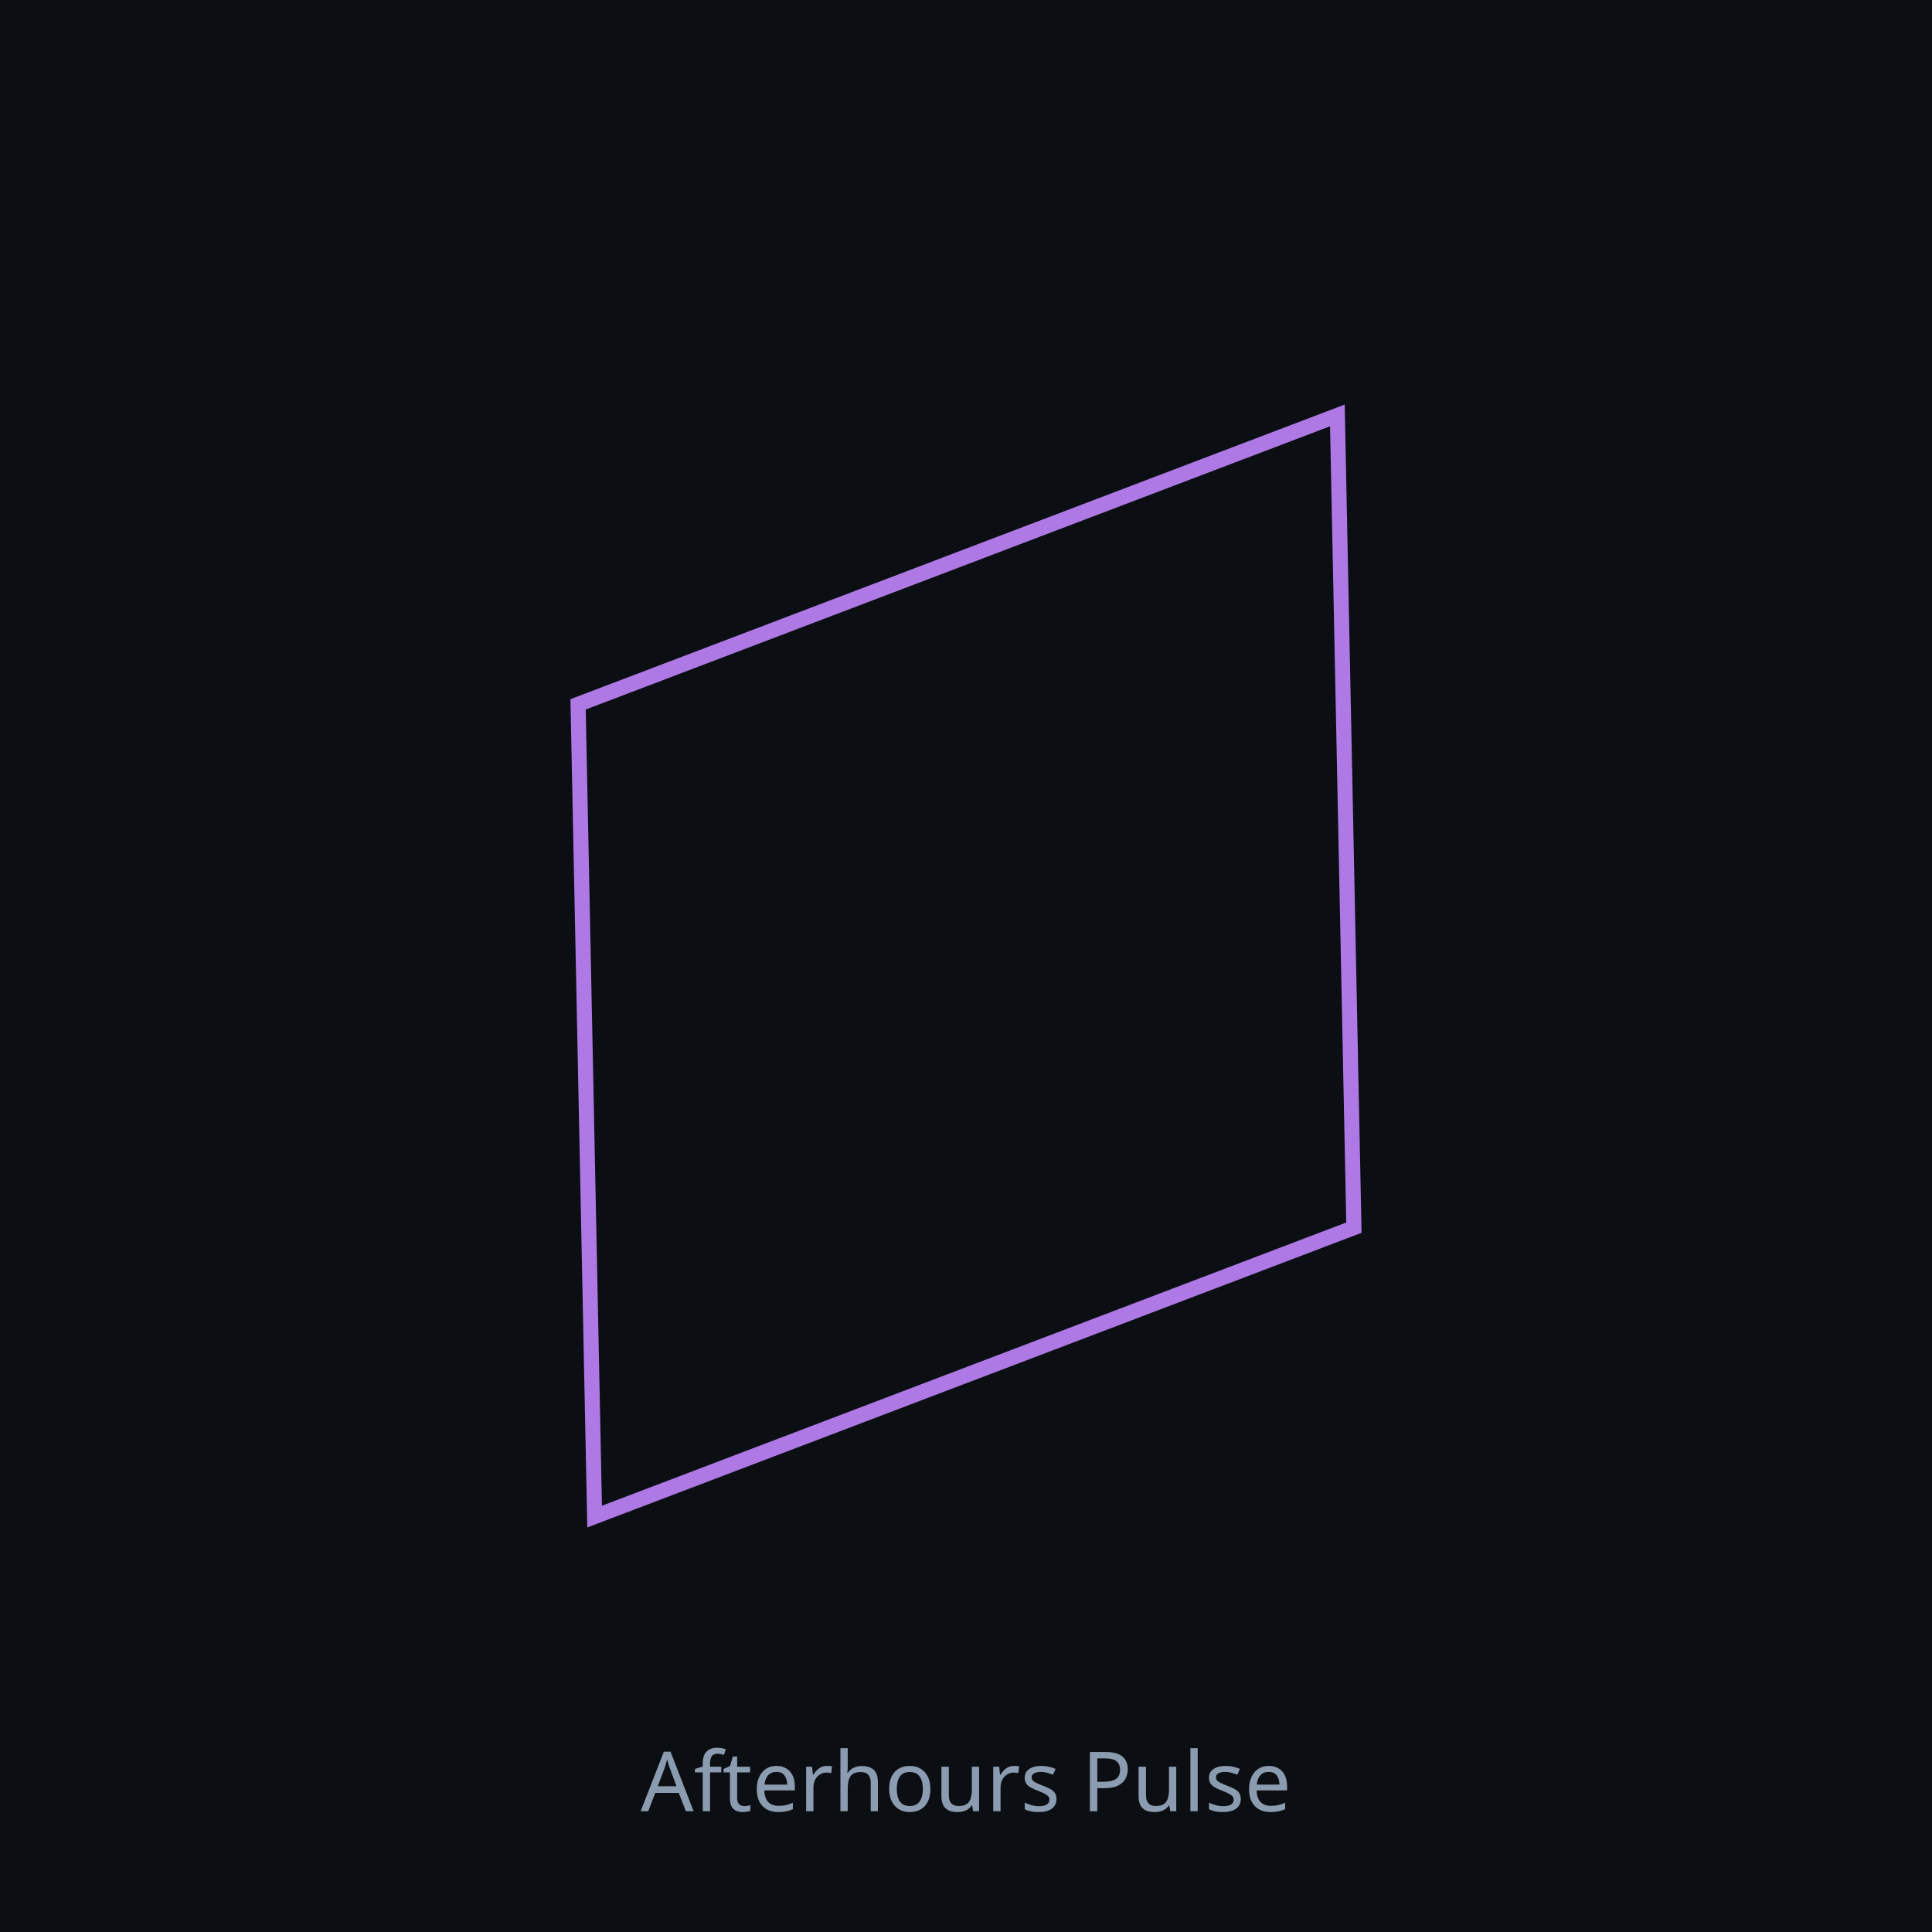
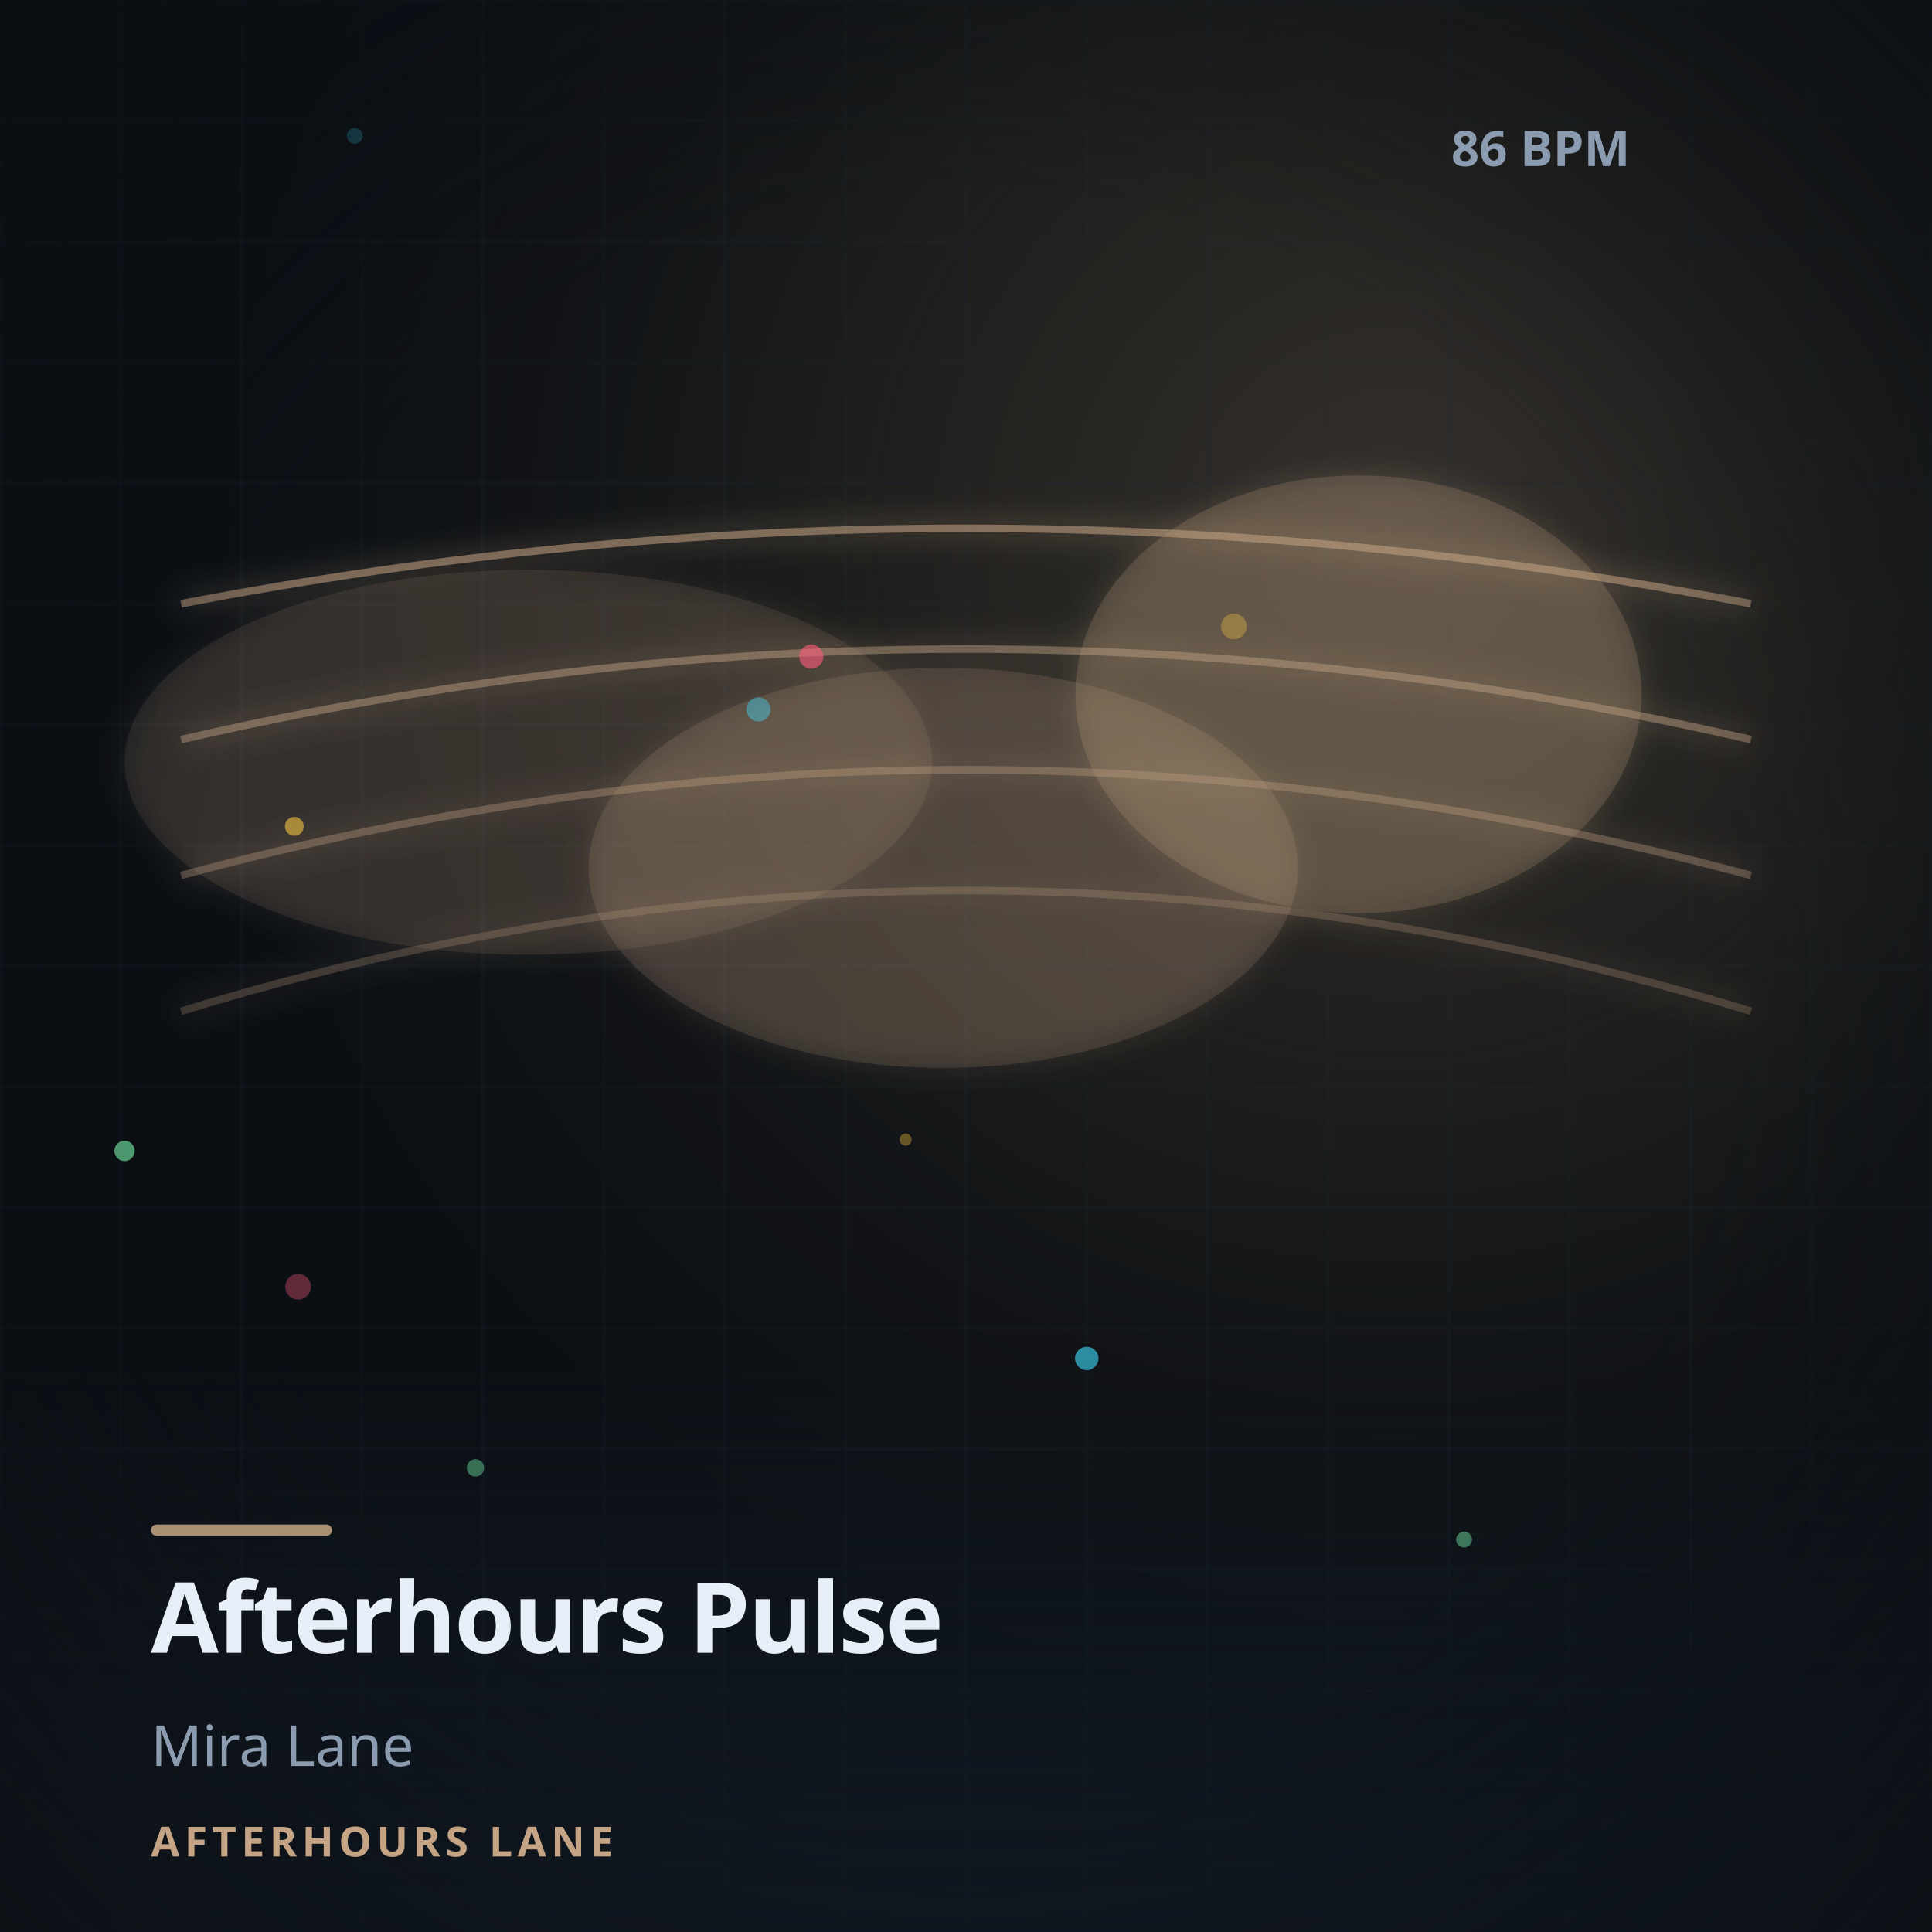
<svg xmlns="http://www.w3.org/2000/svg" width="512" height="512" viewBox="0 0 512 512">
-   <rect width="512" height="512" fill="#0b0f14" />
-   <polygon points="256,80 380,256 256,432 132,256" fill="none" stroke="#C084FC" stroke-width="4" opacity="0.9" transform="rotate(214 256 256)" />
-   <text x="256" y="480" text-anchor="middle" fill="#8b9bb0" font-family="system-ui" font-size="22">Afterhours Pulse</text>
+   <defs>
+     <radialGradient id="bgGlow" cx="72%" cy="28%" r="65%">
+       <stop offset="0%" stop-color="#C4A484" stop-opacity="0.22" />
+       <stop offset="55%" stop-color="#d5af6c" stop-opacity="0.06" />
+       <stop offset="100%" stop-color="#0B0F14" stop-opacity="0" />
+     </radialGradient>
+     <radialGradient id="vignette" cx="50%" cy="50%" r="72%">
+       <stop offset="55%" stop-color="#0B0F14" stop-opacity="0" />
+       <stop offset="100%" stop-color="#0B0F14" stop-opacity="0.92" />
+     </radialGradient>
+     <linearGradient id="titleFade" x1="0" y1="0" x2="0" y2="1">
+       <stop offset="0%" stop-color="#121A24" stop-opacity="0" />
+       <stop offset="100%" stop-color="#121A24" stop-opacity="0.94" />
+     </linearGradient>
+     <filter id="softGlow" x="-40%" y="-40%" width="180%" height="180%">
+       <feGaussianBlur stdDeviation="4" result="b" />
+       <feMerge>
+         <feMergeNode in="b" />
+         <feMergeNode in="SourceGraphic" />
+       </feMerge>
+     </filter>
+   </defs>
+   <rect width="512" height="512" fill="#0B0F14" />
+   <rect width="512" height="512" fill="url(#bgGlow)" />
+   <g opacity="0.9">
+     <line x1="0" y1="0" x2="0" y2="512" stroke="#1E2A3A" stroke-opacity="0.20" stroke-width="1" />
+     <line x1="32" y1="0" x2="32" y2="512" stroke="#1E2A3A" stroke-opacity="0.12" stroke-width="1" />
+     <line x1="64" y1="0" x2="64" y2="512" stroke="#1E2A3A" stroke-opacity="0.20" stroke-width="1" />
+     <line x1="96" y1="0" x2="96" y2="512" stroke="#1E2A3A" stroke-opacity="0.12" stroke-width="1" />
+     <line x1="128" y1="0" x2="128" y2="512" stroke="#1E2A3A" stroke-opacity="0.20" stroke-width="1" />
+     <line x1="160" y1="0" x2="160" y2="512" stroke="#1E2A3A" stroke-opacity="0.12" stroke-width="1" />
+     <line x1="192" y1="0" x2="192" y2="512" stroke="#1E2A3A" stroke-opacity="0.20" stroke-width="1" />
+     <line x1="224" y1="0" x2="224" y2="512" stroke="#1E2A3A" stroke-opacity="0.12" stroke-width="1" />
+     <line x1="256" y1="0" x2="256" y2="512" stroke="#1E2A3A" stroke-opacity="0.20" stroke-width="1" />
+     <line x1="288" y1="0" x2="288" y2="512" stroke="#1E2A3A" stroke-opacity="0.12" stroke-width="1" />
+     <line x1="320" y1="0" x2="320" y2="512" stroke="#1E2A3A" stroke-opacity="0.20" stroke-width="1" />
+     <line x1="352" y1="0" x2="352" y2="512" stroke="#1E2A3A" stroke-opacity="0.12" stroke-width="1" />
+     <line x1="384" y1="0" x2="384" y2="512" stroke="#1E2A3A" stroke-opacity="0.20" stroke-width="1" />
+     <line x1="416" y1="0" x2="416" y2="512" stroke="#1E2A3A" stroke-opacity="0.12" stroke-width="1" />
+     <line x1="448" y1="0" x2="448" y2="512" stroke="#1E2A3A" stroke-opacity="0.20" stroke-width="1" />
+     <line x1="480" y1="0" x2="480" y2="512" stroke="#1E2A3A" stroke-opacity="0.12" stroke-width="1" />
+     <line x1="512" y1="0" x2="512" y2="512" stroke="#1E2A3A" stroke-opacity="0.20" stroke-width="1" />
+     <line x1="0" y1="0" x2="512" y2="0" stroke="#1E2A3A" stroke-opacity="0.20" stroke-width="1" />
+     <line x1="0" y1="32" x2="512" y2="32" stroke="#1E2A3A" stroke-opacity="0.12" stroke-width="1" />
+     <line x1="0" y1="64" x2="512" y2="64" stroke="#1E2A3A" stroke-opacity="0.20" stroke-width="1" />
+     <line x1="0" y1="96" x2="512" y2="96" stroke="#1E2A3A" stroke-opacity="0.12" stroke-width="1" />
+     <line x1="0" y1="128" x2="512" y2="128" stroke="#1E2A3A" stroke-opacity="0.20" stroke-width="1" />
+     <line x1="0" y1="160" x2="512" y2="160" stroke="#1E2A3A" stroke-opacity="0.12" stroke-width="1" />
+     <line x1="0" y1="192" x2="512" y2="192" stroke="#1E2A3A" stroke-opacity="0.20" stroke-width="1" />
+     <line x1="0" y1="224" x2="512" y2="224" stroke="#1E2A3A" stroke-opacity="0.12" stroke-width="1" />
+     <line x1="0" y1="256" x2="512" y2="256" stroke="#1E2A3A" stroke-opacity="0.20" stroke-width="1" />
+     <line x1="0" y1="288" x2="512" y2="288" stroke="#1E2A3A" stroke-opacity="0.12" stroke-width="1" />
+     <line x1="0" y1="320" x2="512" y2="320" stroke="#1E2A3A" stroke-opacity="0.20" stroke-width="1" />
+     <line x1="0" y1="352" x2="512" y2="352" stroke="#1E2A3A" stroke-opacity="0.12" stroke-width="1" />
+     <line x1="0" y1="384" x2="512" y2="384" stroke="#1E2A3A" stroke-opacity="0.20" stroke-width="1" />
+     <line x1="0" y1="416" x2="512" y2="416" stroke="#1E2A3A" stroke-opacity="0.12" stroke-width="1" />
+     <line x1="0" y1="448" x2="512" y2="448" stroke="#1E2A3A" stroke-opacity="0.20" stroke-width="1" />
+     <line x1="0" y1="480" x2="512" y2="480" stroke="#1E2A3A" stroke-opacity="0.12" stroke-width="1" />
+     <line x1="0" y1="512" x2="512" y2="512" stroke="#1E2A3A" stroke-opacity="0.20" stroke-width="1" />
+   </g>
+   <g filter="url(#softGlow)">
+     <ellipse cx="140" cy="202" rx="107" ry="51" fill="#C4A484" opacity="0.12" />
+     <ellipse cx="250" cy="230" rx="94" ry="53" fill="#C4A484" opacity="0.16" />
+     <ellipse cx="360" cy="184" rx="75" ry="58" fill="#C4A484" opacity="0.20" />
+     <path d="M 48 160 Q 256 120 464 160" fill="none" stroke="#C4A484" stroke-width="2" opacity="0.55" />
+     <path d="M 48 196 Q 256 148 464 196" fill="none" stroke="#C4A484" stroke-width="2" opacity="0.45" />
+     <path d="M 48 232 Q 256 176 464 232" fill="none" stroke="#C4A484" stroke-width="2" opacity="0.35" />
+     <path d="M 48 268 Q 256 204 464 268" fill="none" stroke="#C4A484" stroke-width="2" opacity="0.25" />
+   </g>
+   <g>
+     <circle cx="94.0" cy="36.0" r="2.1" fill="#3DDCFF" opacity="0.29" />
+     <circle cx="388.0" cy="408.0" r="2.1" fill="#7CFFB2" opacity="0.59" />
+     <circle cx="327.0" cy="166.0" r="3.4" fill="#F5C542" opacity="0.34" />
+     <circle cx="79.0" cy="341.0" r="3.4" fill="#FF5C7A" opacity="0.35" />
+     <circle cx="201.0" cy="188.0" r="3.2" fill="#3DDCFF" opacity="0.41" />
+     <circle cx="126.0" cy="389.0" r="2.3" fill="#7CFFB2" opacity="0.48" />
+     <circle cx="240.0" cy="302.0" r="1.6" fill="#F5C542" opacity="0.37" />
+     <circle cx="215.0" cy="174.0" r="3.2" fill="#FF5C7A" opacity="0.60" />
+     <circle cx="288.0" cy="360.0" r="3.1" fill="#3DDCFF" opacity="0.60" />
+     <circle cx="33.0" cy="305.0" r="2.7" fill="#7CFFB2" opacity="0.65" />
+     <circle cx="78.0" cy="219.0" r="2.5" fill="#F5C542" opacity="0.59" />
+   </g>
+   <rect x="0" y="360" width="512" height="152" fill="url(#titleFade)" />
+   <rect width="512" height="512" fill="url(#vignette)" />
+   <text x="40" y="438" fill="#E8EEF7" font-family="Sora, IBM Plex Sans, system-ui, sans-serif" font-size="26" font-weight="700" letter-spacing="-0.02em">Afterhours Pulse</text>
+   <text x="40" y="468" fill="#8B9BB0" font-family="IBM Plex Sans, system-ui, sans-serif" font-size="15" font-weight="500">Mira Lane</text>
+   <text x="40" y="492" fill="#C4A484" font-family="IBM Plex Sans, system-ui, sans-serif" font-size="11" font-weight="600" letter-spacing="0.12em">AFTERHOURS LANE</text>
+   <text x="432" y="44" text-anchor="end" fill="#8B9BB0" font-family="IBM Plex Sans, system-ui, sans-serif" font-size="13" font-weight="600">86 BPM</text>
+   <rect x="40" y="404" width="48" height="3" fill="#C4A484" opacity="0.85" rx="1.5" />
</svg>
